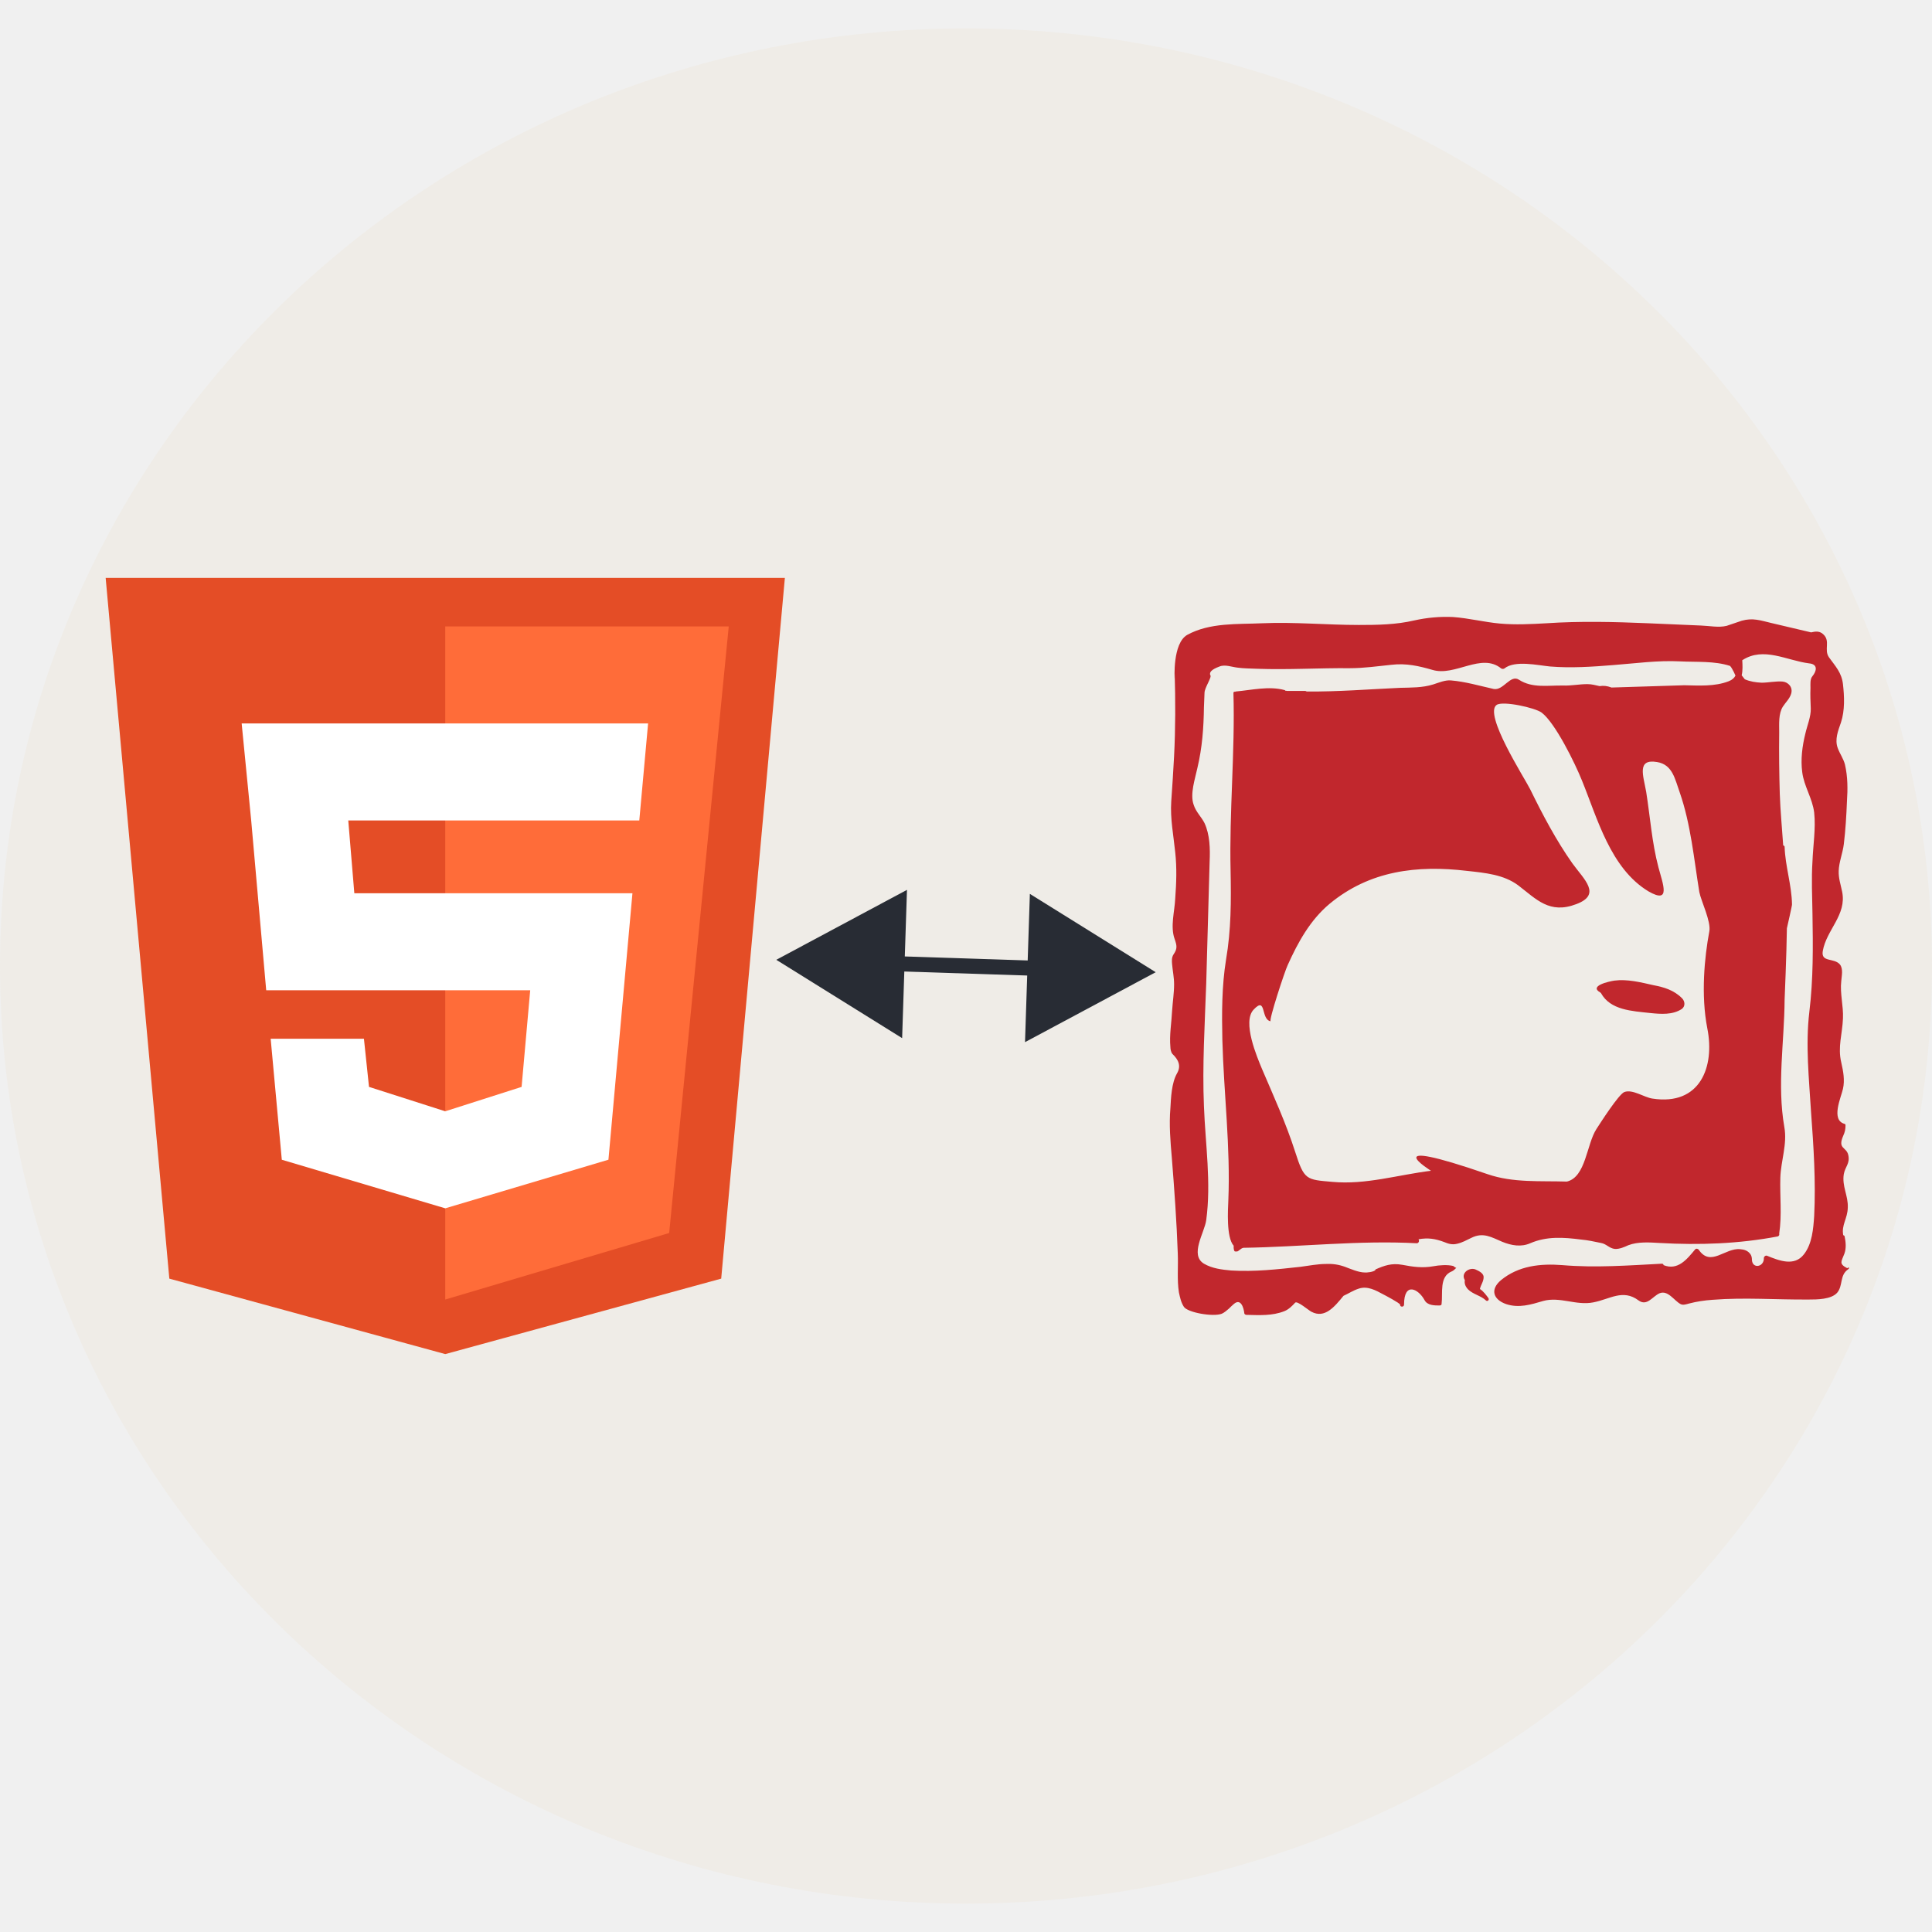
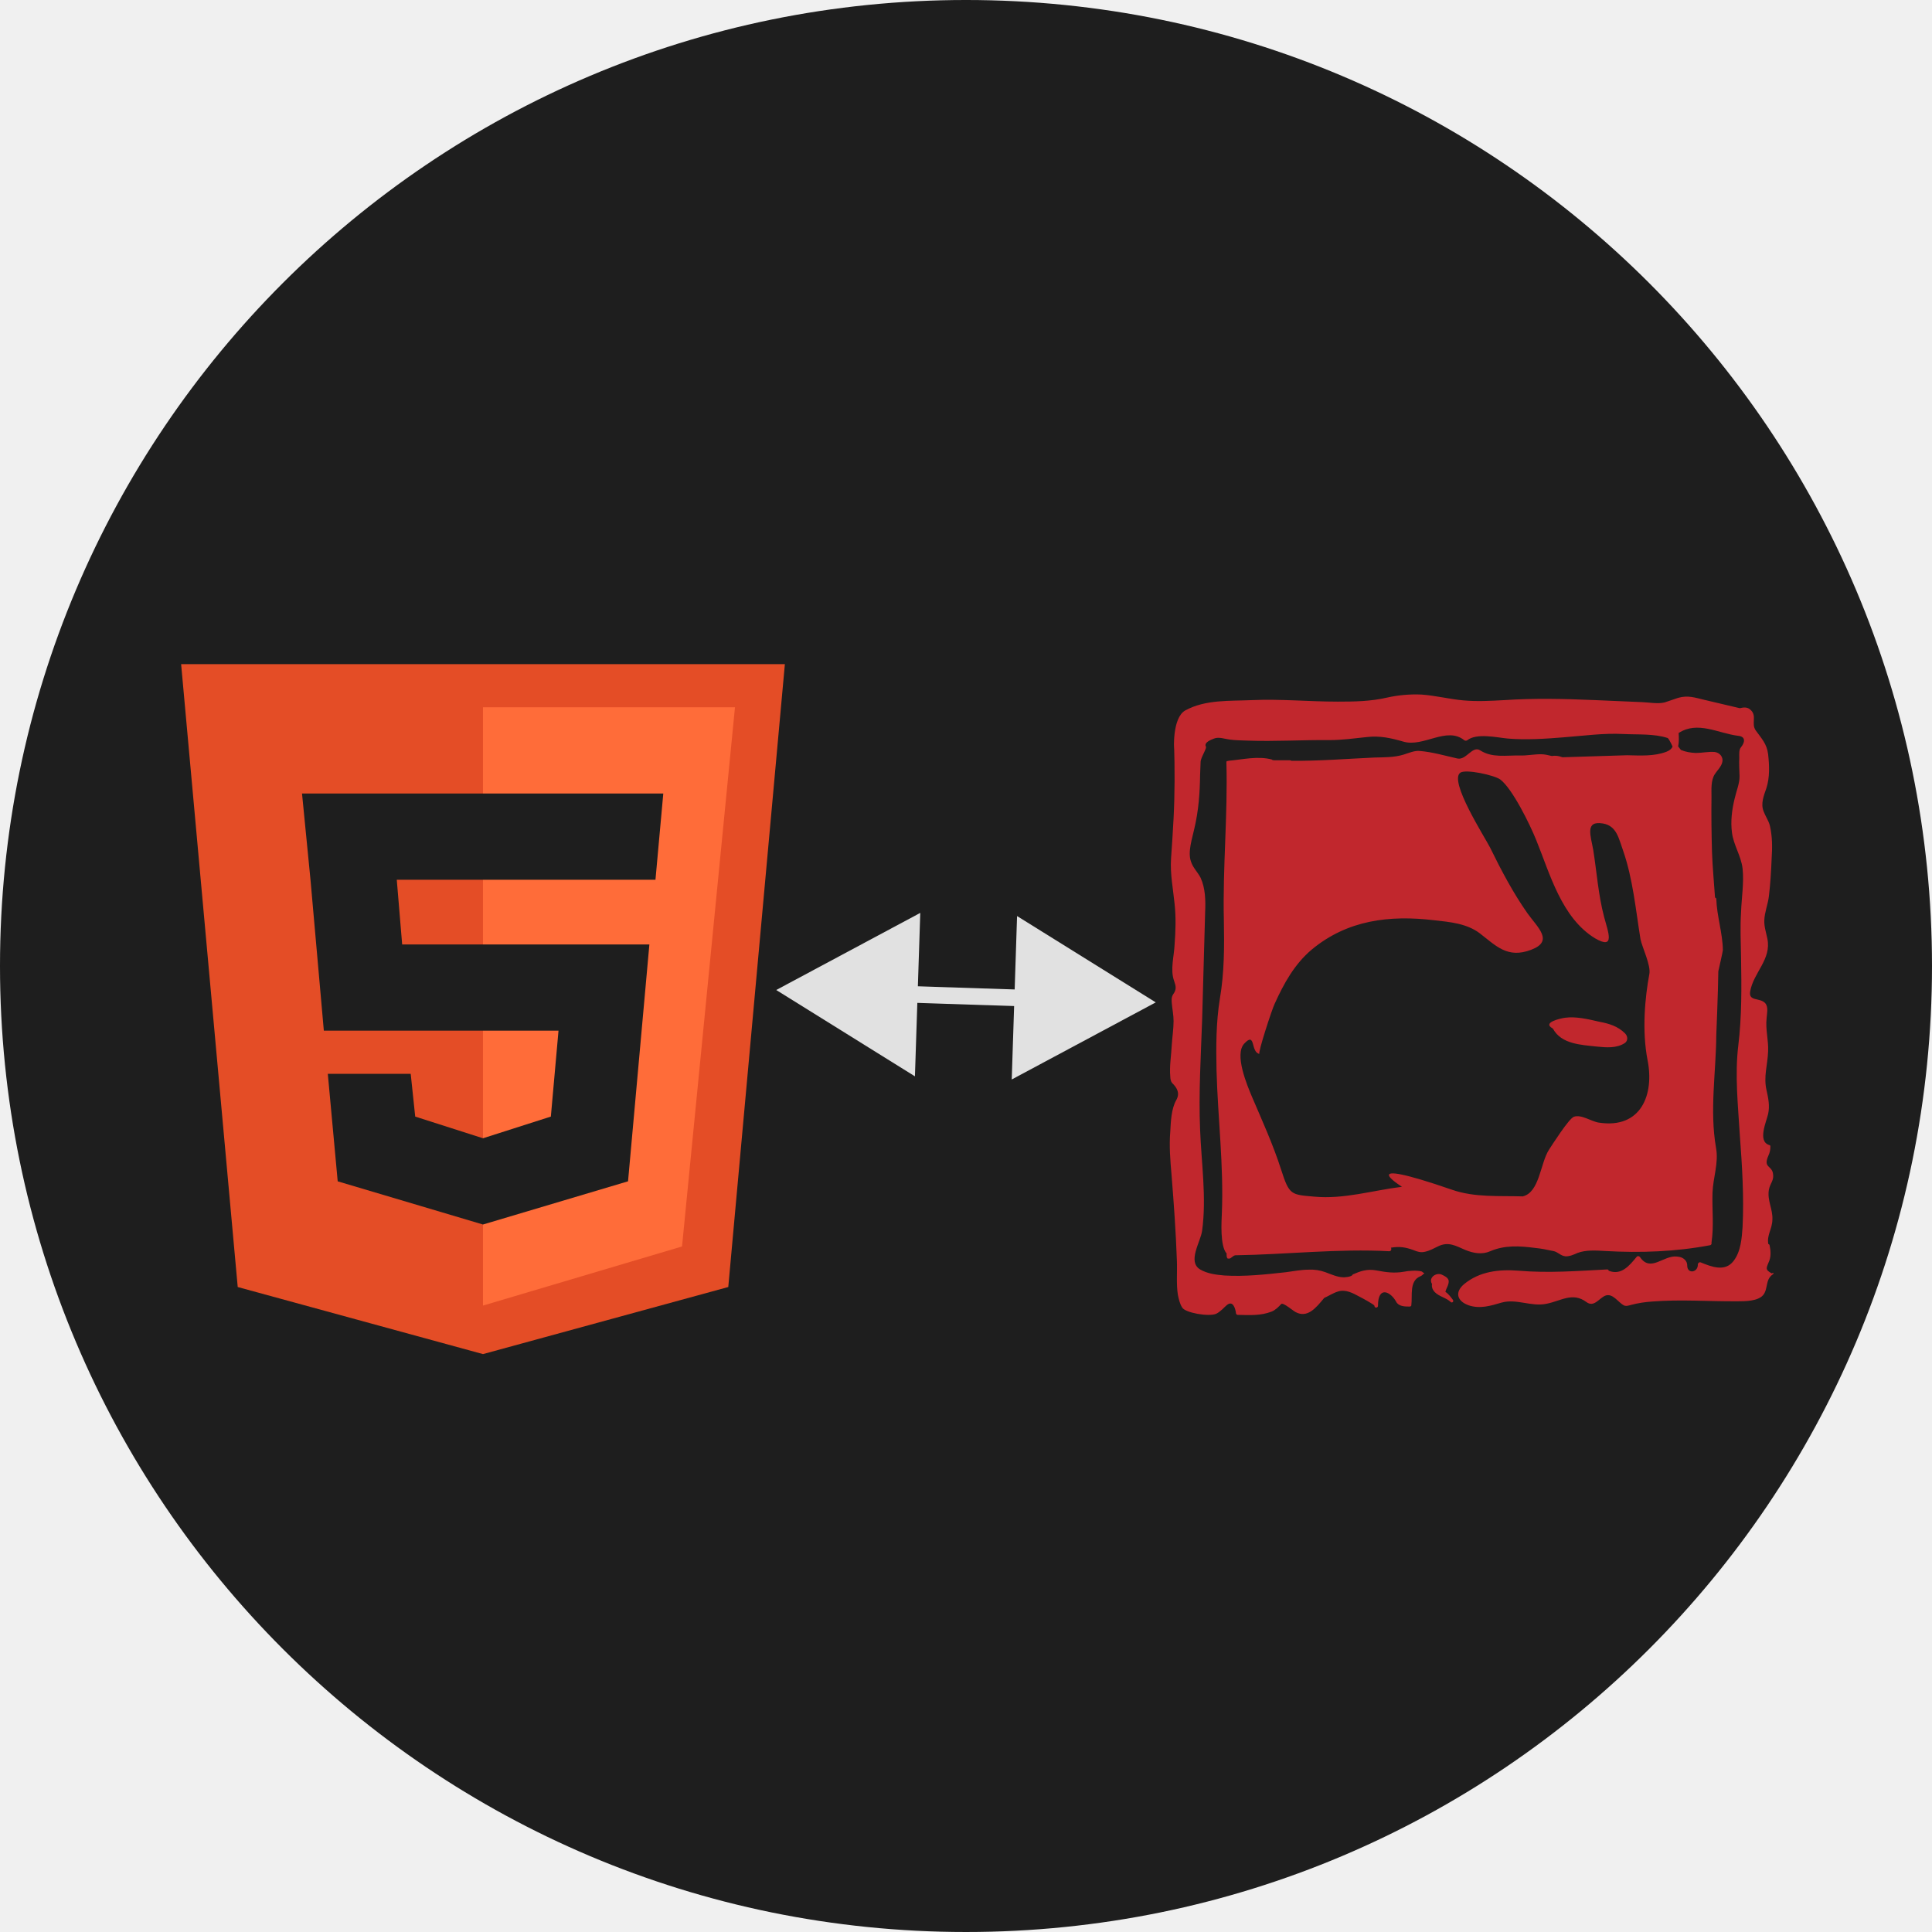
<svg xmlns="http://www.w3.org/2000/svg" width="128" height="128" viewBox="0 0 128 128" id="svg4136" version="1.1">
  <defs id="defs4138">
    <marker orient="auto" refY="0.0" refX="0.0" id="TriangleInL" style="overflow:visible">
-       <path id="path4841" d="M 5.77,0.0 L -2.88,5.0 L -2.88,-5.0 L 5.77,0.0 z " style="fill-rule:evenodd;stroke:#282c34;stroke-width:1pt;stroke-opacity:1;fill:#282c34;fill-opacity:1" transform="scale(-0.8)" />
+       <path id="path4841" d="M 5.77,0.0 L -2.88,5.0 L -2.88,-5.0 L 5.77,0.0 z " style="fill-rule:evenodd;stroke:#e1e1e1;stroke-width:1pt;stroke-opacity:1;fill:#e1e1e1;fill-opacity:1" transform="scale(-0.8)" />
    </marker>
    <marker orient="auto" refY="0.0" refX="0.0" id="marker6132" style="overflow:visible">
      <path id="path6134" style="fill-rule:evenodd;stroke-width:0.625;stroke-linejoin:round;stroke:#000000;stroke-opacity:1;fill:#000000;fill-opacity:1" d="M 8.719,4.034 L -2.207,0.016 L 8.719,-4.002 C 6.973,-1.63 6.983,1.616 8.719,4.034 z " transform="scale(1.1) translate(1,0)" />
    </marker>
    <marker orient="auto" refY="0.0" refX="0.0" id="TriangleOutL" style="overflow:visible">
-       <path id="path4850" d="M 5.77,0.0 L -2.88,5.0 L -2.88,-5.0 L 5.77,0.0 z " style="fill-rule:evenodd;stroke:#282c34;stroke-width:1pt;stroke-opacity:1;fill:#282c34;fill-opacity:1" transform="scale(0.8)" />
+       <path id="path4850" d="M 5.77,0.0 L -2.88,5.0 L -2.88,-5.0 L 5.77,0.0 z " style="fill-rule:evenodd;stroke:#e1e1e1;stroke-width:1pt;stroke-opacity:1;fill:#e1e1e1;fill-opacity:1" transform="scale(0.8)" />
    </marker>
    <marker orient="auto" refY="0.0" refX="0.0" id="Arrow2Lstart" style="overflow:visible">
      <path id="path4726" style="fill-rule:evenodd;stroke-width:0.625;stroke-linejoin:round;stroke:#000000;stroke-opacity:1;fill:#000000;fill-opacity:1" d="M 8.719,4.034 L -2.207,0.016 L 8.719,-4.002 C 6.973,-1.63 6.983,1.616 8.719,4.034 z " transform="scale(1.1) translate(1,0)" />
    </marker>
    <marker orient="auto" refY="0.0" refX="0.0" id="Arrow2Mend" style="overflow:visible;">
      <path id="path4735" style="fill-rule:evenodd;stroke-width:0.625;stroke-linejoin:round;stroke:#000000;stroke-opacity:1;fill:#000000;fill-opacity:1" d="M 8.719,4.034 L -2.207,0.016 L 8.719,-4.002 C 6.973,-1.63 6.983,1.616 8.719,4.034 z " transform="scale(0.6) rotate(180) translate(0,0)" />
    </marker>
    <marker orient="auto" refY="0.0" refX="0.0" id="marker5672" style="overflow:visible;">
      <path id="path5674" d="M 0.0,0.0 L 5.0,-5.0 L -12.5,0.0 L 5.0,5.0 L 0.0,0.0 z " style="fill-rule:evenodd;stroke:#000000;stroke-width:1pt;stroke-opacity:1;fill:#000000;fill-opacity:1" transform="scale(0.4) rotate(180) translate(10,0)" />
    </marker>
    <marker orient="auto" refY="0.0" refX="0.0" id="marker5218" style="overflow:visible;">
      <path id="path5220" d="M 0.0,0.0 L 5.0,-5.0 L -12.5,0.0 L 5.0,5.0 L 0.0,0.0 z " style="fill-rule:evenodd;stroke:#000000;stroke-width:1pt;stroke-opacity:1;fill:#000000;fill-opacity:1" transform="scale(0.4) rotate(180) translate(10,0)" />
    </marker>
    <marker orient="auto" refY="0.0" refX="0.0" id="Arrow2Lend" style="overflow:visible;">
      <path id="path4729" style="fill-rule:evenodd;stroke-width:0.625;stroke-linejoin:round;stroke:#000000;stroke-opacity:1;fill:#000000;fill-opacity:1" d="M 8.719,4.034 L -2.207,0.016 L 8.719,-4.002 C 6.973,-1.63 6.983,1.616 8.719,4.034 z " transform="scale(1.1) rotate(180) translate(1,0)" />
    </marker>
    <marker orient="auto" refY="0.0" refX="0.0" id="Arrow1Mstart" style="overflow:visible">
      <path id="path4714" d="M 0.0,0.0 L 5.0,-5.0 L -12.5,0.0 L 5.0,5.0 L 0.0,0.0 z " style="fill-rule:evenodd;stroke:#000000;stroke-width:1pt;stroke-opacity:1;fill:#000000;fill-opacity:1" transform="scale(0.4) translate(10,0)" />
    </marker>
    <marker orient="auto" refY="0.0" refX="0.0" id="Arrow1Mend" style="overflow:visible;">
      <path id="path4717" d="M 0.0,0.0 L 5.0,-5.0 L -12.5,0.0 L 5.0,5.0 L 0.0,0.0 z " style="fill-rule:evenodd;stroke:#000000;stroke-width:1pt;stroke-opacity:1;fill:#000000;fill-opacity:1" transform="scale(0.4) rotate(180) translate(10,0)" />
    </marker>
    <marker orient="auto" refY="0.0" refX="0.0" id="Arrow1Send" style="overflow:visible;">
      <path id="path4723" d="M 0.0,0.0 L 5.0,-5.0 L -12.5,0.0 L 5.0,5.0 L 0.0,0.0 z " style="fill-rule:evenodd;stroke:#000000;stroke-width:1pt;stroke-opacity:1;fill:#000000;fill-opacity:1" transform="scale(0.2) rotate(180) translate(6,0)" />
    </marker>
    <marker orient="auto" refY="0.0" refX="0.0" id="marker4984" style="overflow:visible;">
      <path id="path4986" d="M 0.0,0.0 L 5.0,-5.0 L -12.5,0.0 L 5.0,5.0 L 0.0,0.0 z " style="fill-rule:evenodd;stroke:#000000;stroke-width:1pt;stroke-opacity:1;fill:#000000;fill-opacity:1" transform="scale(0.8) rotate(180) translate(12.5,0)" />
    </marker>
    <marker orient="auto" refY="0.0" refX="0.0" id="Arrow1Lend" style="overflow:visible;">
      <path id="path4711" d="M 0.0,0.0 L 5.0,-5.0 L -12.5,0.0 L 5.0,5.0 L 0.0,0.0 z " style="fill-rule:evenodd;stroke:#000000;stroke-width:1pt;stroke-opacity:1;fill:#000000;fill-opacity:1" transform="scale(0.8) rotate(180) translate(12.5,0)" />
    </marker>
  </defs>
  <g id="layer1" transform="translate(0,-924.3622)">
-     <ellipse style="fill:#efece7;fill-opacity:1;stroke:#e1e1e1;stroke-width:0;stroke-linejoin:round;stroke-miterlimit:4;stroke-dasharray:none;stroke-dashoffset:0;stroke-opacity:1" id="path6576" cx="64" cy="988.362" rx="64" ry="62.118" />
-     <path style="fill:#c1272d" d="m 111.437,990.497 c 0.207,0.207 0.226,0.546 -0.019,0.716 -0.603,0.396 -1.375,0.339 -2.09,0.264 -1.205,-0.132 -2.637,-0.188 -3.258,-1.318 -0.019,0 -0.019,-0.019 -0.038,-0.038 -0.791,-0.433 0.546,-0.734 0.923,-0.791 0.847,-0.113 1.751,0.113 2.58,0.301 0.697,0.132 1.356,0.32 1.902,0.866 l 0,0 z m 10.998,17.966 c -0.565,0.396 -0.32,1.073 -0.716,1.544 -0.395,0.452 -1.356,0.452 -1.864,0.452 -2.166,0.019 -4.275,-0.151 -6.403,0.019 -0.546,0.038 -1.036,0.113 -1.544,0.245 -0.151,0.038 -0.395,0.132 -0.565,0.038 -0.433,-0.226 -0.829,-0.942 -1.394,-0.716 -0.471,0.207 -0.829,0.885 -1.394,0.471 -1.036,-0.772 -1.902,-0.075 -2.994,0.132 -1.13,0.226 -2.203,-0.396 -3.314,-0.095 -0.829,0.245 -1.62,0.49 -2.467,0.207 -0.847,-0.301 -1.073,-0.96 -0.339,-1.582 1.168,-0.961 2.618,-1.111 4.068,-0.998 2.203,0.188 4.388,0.019 6.591,-0.094 0.075,0 0.113,0.038 0.113,0.094 0.942,0.377 1.544,-0.377 2.09,-1.036 0.075,-0.094 0.207,-0.038 0.245,0.019 0.791,1.168 1.751,-0.151 2.75,-0.038 0.264,0.019 0.508,0.095 0.678,0.339 0.075,0.113 0.094,0.245 0.094,0.377 0.038,0.603 0.81,0.471 0.791,-0.132 0,-0.095 0.113,-0.188 0.207,-0.151 0.791,0.32 1.808,0.735 2.448,-0.095 0.546,-0.697 0.621,-1.695 0.678,-2.542 0.113,-2.279 -0.038,-4.614 -0.207,-6.874 -0.132,-2.203 -0.377,-4.444 -0.113,-6.648 0.264,-2.185 0.245,-4.313 0.207,-6.516 -0.019,-1.149 -0.075,-2.298 0,-3.446 0.038,-1.055 0.226,-2.185 0.113,-3.239 -0.113,-0.942 -0.678,-1.751 -0.791,-2.674 -0.113,-0.847 0,-1.733 0.207,-2.561 0.113,-0.508 0.377,-1.13 0.358,-1.657 -0.019,-0.452 -0.038,-0.923 -0.019,-1.375 0,-0.226 -0.038,-0.584 0.132,-0.772 0.264,-0.32 0.395,-0.791 -0.226,-0.847 -1.488,-0.188 -3.013,-1.13 -4.426,-0.207 0.019,0.32 0.038,0.678 -0.038,0.998 l 0.207,0.264 c 0.358,0.151 0.716,0.207 1.111,0.226 0.452,0 0.942,-0.113 1.394,-0.076 0.377,0.038 0.697,0.377 0.565,0.81 -0.094,0.32 -0.377,0.584 -0.546,0.848 -0.301,0.471 -0.245,1.149 -0.245,1.695 -0.019,1.375 0,2.749 0.038,4.087 0.038,1.13 0.151,2.279 0.226,3.409 0.019,0.019 0.094,0.038 0.094,0.094 0.038,1.281 0.471,2.542 0.49,3.823 0.019,0.019 -0.339,1.582 -0.339,1.582 -0.019,1.657 -0.151,4.727 -0.151,4.727 -0.019,2.825 -0.508,5.631 -0.019,8.437 0.207,1.13 -0.226,2.222 -0.264,3.352 -0.038,1.243 0.113,2.467 -0.075,3.71 0.019,0.075 0,0.151 -0.094,0.188 -2.58,0.49 -5.198,0.584 -7.834,0.433 -0.659,-0.038 -1.431,-0.095 -2.072,0.151 -0.245,0.113 -0.584,0.264 -0.885,0.245 -0.377,-0.038 -0.565,-0.339 -0.923,-0.396 -0.452,-0.095 -0.885,-0.188 -1.318,-0.226 -1.168,-0.151 -2.279,-0.226 -3.371,0.245 -0.603,0.264 -1.243,0.151 -1.846,-0.094 -0.716,-0.301 -1.262,-0.659 -2.053,-0.264 -0.32,0.151 -0.603,0.32 -0.96,0.395 -0.301,0.075 -0.565,0 -0.829,-0.113 -0.603,-0.226 -1.073,-0.301 -1.714,-0.188 0.075,0.094 0.019,0.264 -0.113,0.264 -3.823,-0.207 -7.665,0.245 -11.488,0.301 -0.188,0.038 -0.32,0.245 -0.433,0.245 l -0.113,0 c -0.094,0 -0.113,-0.32 -0.094,-0.377 -0.508,-0.565 -0.377,-2.429 -0.358,-2.975 0.151,-3.559 -0.301,-7.138 -0.395,-10.678 -0.038,-1.77 -0.038,-3.559 0.245,-5.311 0.339,-1.977 0.339,-3.898 0.301,-5.876 -0.094,-3.936 0.301,-7.853 0.188,-11.789 0,-0.076 0.075,-0.094 0.113,-0.076 l 0.038,-0.019 c 1.055,-0.094 2.203,-0.377 3.239,-0.094 0.019,0 0.038,0.019 0.038,0.038 l 0.151,0.019 1.168,0 c 0.038,0 0.094,0.019 0.094,0.038 2.072,0.019 4.143,-0.151 6.215,-0.245 0.716,-0.019 1.469,0 2.185,-0.226 0.358,-0.113 0.791,-0.301 1.168,-0.264 0.942,0.076 1.902,0.358 2.825,0.565 0.659,0.132 1.111,-0.998 1.695,-0.603 0.885,0.565 1.902,0.358 2.919,0.377 0.546,0.019 1.055,-0.094 1.601,-0.094 0.301,0 0.546,0.076 0.81,0.132 0.264,-0.038 0.49,-0.019 0.791,0.094 l 4.821,-0.151 c 0.96,0.019 2.015,0.094 2.938,-0.264 0.245,-0.094 0.377,-0.226 0.452,-0.377 -0.038,-0.076 -0.075,-0.151 -0.113,-0.245 -0.075,-0.132 -0.151,-0.301 -0.245,-0.395 -1.036,-0.339 -2.222,-0.245 -3.314,-0.301 -1.488,-0.076 -2.938,0.132 -4.426,0.245 -1.375,0.113 -2.806,0.207 -4.181,0.094 -0.81,-0.076 -2.335,-0.433 -3.032,0.132 -0.075,0.038 -0.132,0.038 -0.207,0 -1.318,-1.073 -3.051,0.546 -4.557,0.094 -0.904,-0.264 -1.751,-0.452 -2.712,-0.339 -0.923,0.094 -1.827,0.226 -2.768,0.226 -2.053,-0.019 -4.087,0.113 -6.139,0.038 -0.452,-0.019 -0.885,-0.019 -1.299,-0.076 -0.358,-0.038 -0.829,-0.226 -1.186,-0.076 -0.565,0.207 -0.678,0.395 -0.621,0.565 0.151,0.113 -0.377,0.829 -0.377,1.186 l -0.038,0.942 c -0.019,1.394 -0.113,2.674 -0.433,4.03 -0.151,0.716 -0.508,1.733 -0.245,2.448 0.151,0.471 0.508,0.791 0.716,1.205 0.358,0.772 0.377,1.714 0.339,2.542 l -0.226,8.098 c -0.094,2.693 -0.264,5.405 -0.151,8.117 0.094,2.505 0.49,5.066 0.151,7.552 -0.113,0.829 -1.111,2.298 -0.151,2.881 0.546,0.32 1.186,0.396 1.808,0.452 1.525,0.094 3.051,-0.075 4.595,-0.245 0.565,-0.075 1.13,-0.188 1.695,-0.188 0.433,-0.019 0.829,0.038 1.243,0.188 0.358,0.132 0.904,0.377 1.318,0.377 0.019,0.019 0.678,-0.019 0.716,-0.207 0.565,-0.245 1.055,-0.433 1.77,-0.301 0.697,0.132 1.318,0.226 2.053,0.095 0.377,-0.075 0.942,-0.113 1.318,-0.019 l 0.151,0.113 c 0.151,-0.075 -0.094,0.188 -0.245,0.245 -0.847,0.339 -0.584,1.431 -0.678,2.166 0,0.075 -0.094,0.094 -0.132,0.094 -0.339,0 -0.81,0 -0.998,-0.358 -0.395,-0.735 -1.356,-1.243 -1.356,0.301 0,0.095 -0.075,0.132 -0.132,0.132 -0.075,0 -0.132,-0.038 -0.132,-0.132 0,-0.094 -0.998,-0.622 -1.111,-0.678 -0.49,-0.264 -1.055,-0.584 -1.638,-0.377 -0.358,0.113 -0.659,0.32 -0.998,0.471 -0.603,0.735 -1.243,1.525 -2.128,1.055 -0.188,-0.095 -0.923,-0.734 -1.073,-0.603 -0.207,0.226 -0.433,0.452 -0.716,0.565 -0.81,0.32 -1.657,0.264 -2.524,0.245 -0.038,0 -0.132,-0.038 -0.132,-0.113 -0.038,-0.339 -0.226,-1.017 -0.697,-0.603 -0.113,0.095 -0.207,0.188 -0.32,0.301 -0.132,0.113 -0.301,0.264 -0.471,0.339 -0.565,0.226 -2.298,-0.075 -2.524,-0.471 -0.188,-0.301 -0.245,-0.603 -0.32,-0.942 -0.132,-0.829 -0.038,-1.732 -0.075,-2.58 -0.075,-2.128 -0.226,-4.218 -0.395,-6.346 -0.094,-1.073 -0.188,-2.185 -0.094,-3.277 0.038,-0.697 0.075,-1.657 0.433,-2.298 0.301,-0.508 0.094,-0.923 -0.301,-1.299 -0.094,-0.113 -0.132,-0.32 -0.132,-0.452 -0.075,-0.791 0.075,-1.62 0.113,-2.411 0.038,-0.584 0.132,-1.168 0.132,-1.751 0,-0.452 -0.094,-0.885 -0.132,-1.318 -0.019,-0.226 -0.038,-0.452 0.094,-0.659 0.264,-0.377 0.226,-0.584 0.075,-1.017 -0.301,-0.829 0,-1.827 0.038,-2.693 0.075,-1.017 0.113,-2.015 0,-3.051 -0.113,-1.13 -0.339,-2.222 -0.264,-3.371 0.075,-1.036 0.132,-1.977 0.188,-2.994 0.094,-1.846 0.094,-3.71 0.038,-5.556 l 0,0.433 c 0,0 -0.151,-2.354 0.829,-2.919 1.507,-0.829 3.333,-0.697 4.972,-0.772 2.128,-0.094 4.275,0.113 6.403,0.113 1.243,0 2.467,-0.019 3.672,-0.301 0.847,-0.188 1.695,-0.264 2.561,-0.226 1.055,0.076 2.072,0.339 3.107,0.433 1.036,0.094 2.053,0.038 3.089,-0.019 2.241,-0.151 4.501,-0.094 6.742,0 l 3.503,0.151 c 0.546,0.019 1.168,0.151 1.695,0.019 l 0.998,-0.338 c 0.734,-0.207 1.243,-0.019 1.959,0.151 l 2.637,0.621 c 0.301,-0.076 0.584,-0.094 0.81,0.132 0.49,0.452 0.019,1.017 0.377,1.525 0.433,0.603 0.829,0.998 0.923,1.77 0.094,0.829 0.132,1.733 -0.132,2.542 -0.188,0.546 -0.433,1.13 -0.207,1.714 0.132,0.358 0.377,0.697 0.471,1.073 0.188,0.81 0.188,1.62 0.132,2.448 -0.038,0.942 -0.094,1.902 -0.207,2.825 -0.075,0.603 -0.32,1.186 -0.339,1.77 -0.019,0.49 0.132,0.904 0.226,1.375 0.32,1.544 -1.036,2.524 -1.281,3.936 -0.132,0.772 0.734,0.433 1.13,0.885 0.245,0.301 0.113,0.791 0.094,1.111 -0.094,0.829 0.151,1.638 0.113,2.467 -0.038,1.036 -0.358,1.883 -0.113,2.919 0.132,0.584 0.245,1.168 0.113,1.751 -0.132,0.584 -0.81,2.053 0.094,2.316 0.038,0 0.075,0.038 0.075,0.094 0,0.264 -0.038,0.452 -0.151,0.697 -0.395,0.904 0.226,0.716 0.339,1.299 0.113,0.546 -0.207,0.735 -0.301,1.243 -0.132,0.81 0.301,1.431 0.264,2.222 -0.019,0.734 -0.433,1.149 -0.301,1.827 0.038,0 0.094,0.038 0.094,0.094 0.075,0.358 0.113,0.772 -0.019,1.13 -0.188,0.508 -0.395,0.659 0.188,0.96 0.151,-0.113 0.151,0.019 0.057,0.075 l 0,0 z m -9.849,-24.99 c -0.358,-2.203 -0.565,-4.501 -1.299,-6.61 -0.32,-0.885 -0.471,-1.846 -1.507,-2.015 -1.356,-0.226 -0.904,0.904 -0.716,1.977 0.264,1.657 0.377,3.352 0.81,4.991 0.301,1.13 0.847,2.467 -0.659,1.601 -2.524,-1.525 -3.39,-4.859 -4.407,-7.345 -0.452,-1.13 -1.77,-3.823 -2.674,-4.501 -0.433,-0.32 -2.561,-0.791 -2.976,-0.508 -0.885,0.603 1.846,4.84 2.222,5.593 0.829,1.695 1.714,3.371 2.787,4.896 0.772,1.073 1.977,2.072 0.264,2.712 -1.77,0.678 -2.637,-0.32 -3.842,-1.243 -0.96,-0.716 -2.185,-0.829 -3.39,-0.96 -3.314,-0.395 -6.459,-0.019 -9.115,2.185 -1.281,1.073 -2.09,2.542 -2.768,4.049 -0.188,0.377 -1.281,3.71 -1.13,3.729 -0.678,-0.113 -0.264,-1.695 -1.13,-0.772 -0.772,0.81 0.226,3.145 0.565,3.955 0.772,1.808 1.582,3.578 2.185,5.461 0.603,1.883 0.734,1.846 2.467,1.996 2.203,0.207 4.369,-0.471 6.535,-0.735 0,0 -3.842,-2.392 3.748,0.226 1.695,0.584 3.484,0.433 5.254,0.49 1.262,-0.301 1.299,-2.467 1.959,-3.484 0.245,-0.377 1.469,-2.298 1.846,-2.448 0.546,-0.207 1.318,0.358 1.864,0.433 3.164,0.49 4.143,-2.109 3.635,-4.652 -0.433,-2.222 -0.188,-4.708 0.132,-6.422 0.132,-0.64 -0.546,-2.015 -0.659,-2.599 l 0,0 z m -14.143,27.043 c -0.339,-0.32 -0.847,-0.396 -1.186,-0.734 -0.188,-0.207 -0.245,-0.396 -0.207,-0.622 0,0 -0.019,0 -0.019,-0.019 -0.245,-0.452 0.32,-0.829 0.716,-0.678 0.207,0.095 0.508,0.226 0.546,0.471 0.019,0.32 -0.188,0.546 -0.245,0.829 0.226,0.132 0.452,0.452 0.565,0.603 0.075,0.132 -0.075,0.245 -0.169,0.151 l 0,0 z" id="path5" />
-     <g transform="matrix(1.607028,0,0,1.607028,3.785944,962.6497)" id="g3">
-       <polygon style="fill:#e44d26" points="2,0 30.002,0 27.377,28.889 16.001,32 4.625,28.889 " id="polygon5" />
-       <polygon style="fill:#ff6c39" points="16,29.75 25.232,27.008 27.688,2 16,2 " id="polygon7" />
-       <polygon style="fill:#ffffff" points="23.718,13 12.252,13 12.002,10 24,10 24.363,6 7.607,6 8,10 8.619,17 19.503,17 19.148,20.984 16,21.99 12.857,20.984 12.648,19 8.803,19 9.262,23.987 16,25.99 22.728,23.986 " id="polygon9" />
-     </g>
-     <path style="fill:none;fill-rule:evenodd;stroke:#282c34;stroke-width:0.998px;stroke-linecap:butt;stroke-linejoin:miter;stroke-opacity:1;marker-start:url(#TriangleInL);marker-end:url(#TriangleOutL)" d="m 57.099,988.137 13.802,0.451" id="path4702" />
+     <circle style="fill:#1e1e1e;fill-opacity:1;stroke:#e1e1e1;stroke-width:0;stroke-linejoin:round;stroke-miterlimit:4;stroke-dasharray:none;stroke-dashoffset:0;stroke-opacity:1" id="path6576" cx="64" cy="988.362" r="64" />
+     <path style="fill:#c1272d" d="m 107.666,992.83 c 0.184,0.184 0.201,0.485 -0.017,0.636 -0.536,0.352 -1.222,0.301 -1.858,0.234 -1.071,-0.117 -2.344,-0.167 -2.896,-1.172 -0.017,0 -0.017,-0.017 -0.033,-0.034 -0.703,-0.385 0.485,-0.653 0.82,-0.703 0.753,-0.1 1.557,0.1 2.293,0.268 0.619,0.117 1.205,0.285 1.691,0.77 l 0,0 z m 9.776,15.97 c -0.502,0.351 -0.285,0.954 -0.636,1.373 -0.352,0.402 -1.205,0.402 -1.657,0.402 -1.925,0.017 -3.8,-0.134 -5.692,0.017 -0.485,0.034 -0.921,0.101 -1.373,0.218 -0.134,0.034 -0.352,0.117 -0.502,0.034 -0.385,-0.201 -0.737,-0.837 -1.239,-0.636 -0.418,0.184 -0.737,0.787 -1.239,0.419 -0.921,-0.686 -1.691,-0.067 -2.662,0.117 -1.004,0.201 -1.959,-0.352 -2.946,-0.085 -0.737,0.218 -1.44,0.435 -2.193,0.184 -0.753,-0.268 -0.954,-0.854 -0.301,-1.406 1.038,-0.854 2.327,-0.988 3.616,-0.887 1.959,0.167 3.9,0.017 5.859,-0.084 0.067,0 0.1,0.034 0.1,0.084 0.837,0.335 1.373,-0.335 1.858,-0.921 0.067,-0.084 0.184,-0.034 0.218,0.017 0.703,1.038 1.557,-0.134 2.444,-0.034 0.234,0.017 0.452,0.084 0.603,0.301 0.067,0.101 0.084,0.218 0.084,0.335 0.034,0.536 0.72,0.418 0.703,-0.117 0,-0.084 0.1,-0.167 0.184,-0.134 0.703,0.285 1.607,0.653 2.176,-0.085 0.485,-0.619 0.552,-1.506 0.603,-2.26 0.1,-2.026 -0.033,-4.101 -0.184,-6.11 -0.117,-1.959 -0.335,-3.951 -0.1,-5.909 0.234,-1.942 0.218,-3.833 0.184,-5.792 -0.017,-1.021 -0.067,-2.042 0,-3.063 0.034,-0.937 0.201,-1.942 0.1,-2.879 -0.1,-0.837 -0.603,-1.557 -0.703,-2.377 -0.1,-0.753 0,-1.54 0.184,-2.277 0.1,-0.452 0.335,-1.004 0.318,-1.473 -0.017,-0.402 -0.034,-0.82 -0.017,-1.222 0,-0.201 -0.033,-0.519 0.117,-0.686 0.234,-0.285 0.352,-0.703 -0.201,-0.753 -1.322,-0.167 -2.678,-1.004 -3.934,-0.184 0.017,0.285 0.033,0.603 -0.033,0.887 l 0.184,0.234 c 0.318,0.134 0.636,0.184 0.988,0.201 0.402,0 0.837,-0.1 1.239,-0.067 0.335,0.034 0.619,0.335 0.502,0.72 -0.084,0.285 -0.335,0.519 -0.485,0.753 -0.268,0.418 -0.218,1.021 -0.218,1.507 -0.017,1.222 0,2.444 0.033,3.633 0.034,1.004 0.134,2.026 0.201,3.03 0.017,0.017 0.084,0.034 0.084,0.084 0.033,1.138 0.419,2.26 0.435,3.398 0.017,0.017 -0.301,1.406 -0.301,1.406 -0.017,1.473 -0.134,4.202 -0.134,4.202 -0.017,2.511 -0.452,5.005 -0.017,7.499 0.184,1.004 -0.201,1.975 -0.234,2.98 -0.034,1.105 0.1,2.193 -0.067,3.298 0.017,0.067 0,0.134 -0.084,0.167 -2.293,0.435 -4.62,0.519 -6.964,0.385 -0.586,-0.034 -1.272,-0.084 -1.841,0.134 -0.218,0.101 -0.519,0.234 -0.787,0.218 -0.335,-0.034 -0.502,-0.301 -0.82,-0.352 -0.402,-0.084 -0.787,-0.167 -1.172,-0.201 -1.038,-0.134 -2.025,-0.201 -2.996,0.218 -0.536,0.234 -1.105,0.134 -1.64,-0.084 -0.636,-0.268 -1.122,-0.586 -1.825,-0.234 -0.285,0.134 -0.536,0.284 -0.854,0.351 -0.268,0.067 -0.502,0 -0.737,-0.1 -0.536,-0.201 -0.954,-0.268 -1.523,-0.168 0.067,0.084 0.017,0.234 -0.1,0.234 -3.398,-0.184 -6.813,0.218 -10.211,0.268 -0.167,0.034 -0.285,0.218 -0.385,0.218 l -0.1,0 c -0.084,0 -0.1,-0.284 -0.084,-0.335 -0.452,-0.502 -0.335,-2.159 -0.318,-2.645 0.134,-3.164 -0.268,-6.345 -0.352,-9.492 -0.033,-1.574 -0.033,-3.164 0.218,-4.721 0.301,-1.758 0.301,-3.465 0.268,-5.223 -0.084,-3.499 0.268,-6.98 0.167,-10.479 0,-0.067 0.067,-0.084 0.1,-0.067 l 0.033,-0.017 c 0.937,-0.084 1.959,-0.335 2.879,-0.084 0.017,0 0.033,0.017 0.033,0.034 l 0.134,0.017 1.038,0 c 0.033,0 0.084,0.017 0.084,0.034 1.841,0.017 3.683,-0.134 5.524,-0.218 0.636,-0.017 1.306,0 1.942,-0.201 0.318,-0.1 0.703,-0.268 1.038,-0.234 0.837,0.067 1.691,0.318 2.511,0.502 0.586,0.117 0.988,-0.887 1.507,-0.536 0.787,0.502 1.691,0.318 2.595,0.335 0.485,0.017 0.937,-0.084 1.423,-0.084 0.268,0 0.485,0.067 0.72,0.117 0.234,-0.034 0.435,-0.017 0.703,0.084 l 4.285,-0.134 c 0.854,0.017 1.791,0.084 2.611,-0.234 0.218,-0.084 0.335,-0.201 0.402,-0.335 -0.033,-0.067 -0.067,-0.134 -0.1,-0.218 -0.067,-0.117 -0.134,-0.268 -0.218,-0.352 -0.921,-0.301 -1.975,-0.218 -2.946,-0.268 -1.322,-0.067 -2.611,0.117 -3.934,0.218 -1.222,0.1 -2.494,0.184 -3.716,0.084 -0.72,-0.067 -2.076,-0.385 -2.695,0.117 -0.067,0.034 -0.117,0.034 -0.184,0 -1.172,-0.954 -2.712,0.486 -4.051,0.084 -0.804,-0.234 -1.557,-0.402 -2.411,-0.301 -0.82,0.084 -1.624,0.201 -2.461,0.201 -1.825,-0.017 -3.633,0.1 -5.457,0.034 -0.402,-0.017 -0.787,-0.017 -1.155,-0.067 -0.318,-0.034 -0.737,-0.201 -1.055,-0.067 -0.502,0.184 -0.603,0.352 -0.552,0.502 0.134,0.1 -0.335,0.737 -0.335,1.055 l -0.033,0.837 c -0.017,1.239 -0.1,2.377 -0.385,3.582 -0.134,0.636 -0.452,1.54 -0.218,2.176 0.134,0.419 0.452,0.703 0.636,1.071 0.318,0.686 0.335,1.523 0.301,2.26 l -0.201,7.198 c -0.084,2.394 -0.234,4.804 -0.134,7.215 0.084,2.226 0.435,4.503 0.134,6.713 -0.1,0.737 -0.988,2.042 -0.134,2.561 0.485,0.285 1.055,0.352 1.607,0.402 1.356,0.083 2.712,-0.067 4.084,-0.218 0.502,-0.067 1.004,-0.167 1.507,-0.167 0.385,-0.017 0.737,0.034 1.105,0.167 0.318,0.117 0.804,0.335 1.172,0.335 0.017,0.017 0.603,-0.017 0.636,-0.184 0.502,-0.218 0.937,-0.385 1.574,-0.268 0.619,0.117 1.172,0.201 1.825,0.084 0.335,-0.067 0.837,-0.101 1.172,-0.017 l 0.134,0.1 c 0.134,-0.067 -0.084,0.167 -0.218,0.218 -0.753,0.301 -0.519,1.272 -0.603,1.925 0,0.067 -0.084,0.083 -0.117,0.083 -0.301,0 -0.72,0 -0.887,-0.318 -0.352,-0.653 -1.205,-1.105 -1.205,0.268 0,0.085 -0.067,0.117 -0.117,0.117 -0.067,0 -0.117,-0.034 -0.117,-0.117 0,-0.083 -0.887,-0.552 -0.988,-0.603 -0.435,-0.234 -0.937,-0.519 -1.456,-0.335 -0.318,0.101 -0.586,0.285 -0.887,0.418 -0.536,0.653 -1.105,1.356 -1.892,0.937 -0.167,-0.084 -0.82,-0.653 -0.954,-0.536 -0.184,0.201 -0.385,0.402 -0.636,0.502 -0.72,0.284 -1.473,0.234 -2.243,0.218 -0.033,0 -0.117,-0.034 -0.117,-0.101 -0.033,-0.301 -0.201,-0.904 -0.619,-0.536 -0.1,0.084 -0.184,0.167 -0.285,0.268 -0.117,0.1 -0.268,0.234 -0.418,0.301 -0.502,0.201 -2.042,-0.067 -2.243,-0.418 -0.167,-0.268 -0.218,-0.536 -0.285,-0.837 -0.117,-0.737 -0.033,-1.54 -0.067,-2.293 -0.067,-1.892 -0.201,-3.75 -0.352,-5.641 -0.084,-0.954 -0.167,-1.942 -0.084,-2.913 0.033,-0.619 0.067,-1.473 0.385,-2.042 0.268,-0.452 0.084,-0.82 -0.268,-1.155 -0.084,-0.1 -0.117,-0.285 -0.117,-0.402 -0.067,-0.703 0.067,-1.44 0.1,-2.143 0.033,-0.519 0.117,-1.038 0.117,-1.557 0,-0.402 -0.084,-0.787 -0.117,-1.172 -0.017,-0.201 -0.033,-0.402 0.084,-0.586 0.234,-0.335 0.201,-0.519 0.067,-0.904 -0.268,-0.737 0,-1.624 0.033,-2.394 0.067,-0.904 0.1,-1.791 0,-2.712 -0.1,-1.004 -0.301,-1.975 -0.234,-2.996 0.067,-0.921 0.117,-1.758 0.167,-2.662 0.084,-1.64 0.084,-3.298 0.033,-4.938 l 0,0.385 c 0,0 -0.134,-2.092 0.737,-2.595 1.339,-0.737 2.963,-0.619 4.419,-0.686 1.892,-0.084 3.8,0.1 5.692,0.1 1.105,0 2.193,-0.017 3.264,-0.268 0.753,-0.167 1.507,-0.234 2.277,-0.201 0.937,0.067 1.841,0.301 2.762,0.385 0.921,0.084 1.825,0.034 2.745,-0.017 1.992,-0.134 4.001,-0.084 5.993,0 l 3.114,0.134 c 0.485,0.017 1.038,0.134 1.507,0.017 l 0.887,-0.301 c 0.653,-0.184 1.105,-0.017 1.741,0.134 l 2.344,0.552 c 0.268,-0.067 0.519,-0.084 0.72,0.117 0.435,0.402 0.017,0.904 0.335,1.356 0.385,0.536 0.737,0.887 0.82,1.574 0.084,0.737 0.117,1.54 -0.117,2.26 -0.167,0.486 -0.385,1.004 -0.184,1.523 0.117,0.318 0.335,0.619 0.418,0.954 0.167,0.72 0.167,1.44 0.117,2.176 -0.033,0.837 -0.084,1.691 -0.184,2.511 -0.067,0.536 -0.285,1.055 -0.301,1.574 -0.017,0.435 0.117,0.804 0.201,1.222 0.285,1.373 -0.921,2.243 -1.138,3.499 -0.117,0.686 0.653,0.385 1.004,0.787 0.218,0.268 0.1,0.703 0.084,0.988 -0.084,0.737 0.134,1.456 0.1,2.193 -0.033,0.921 -0.318,1.674 -0.1,2.595 0.117,0.519 0.218,1.038 0.1,1.557 -0.117,0.519 -0.72,1.825 0.084,2.059 0.033,0 0.067,0.034 0.067,0.084 0,0.234 -0.034,0.402 -0.134,0.619 -0.352,0.804 0.201,0.636 0.301,1.155 0.1,0.485 -0.184,0.653 -0.268,1.105 -0.117,0.72 0.268,1.272 0.234,1.976 -0.017,0.653 -0.385,1.021 -0.268,1.624 0.033,0 0.084,0.034 0.084,0.084 0.067,0.318 0.1,0.686 -0.017,1.004 -0.167,0.452 -0.352,0.586 0.167,0.854 0.134,-0.1 0.134,0.017 0.05,0.067 l 0,0 z m -8.755,-22.214 c -0.318,-1.959 -0.502,-4.001 -1.155,-5.876 -0.285,-0.787 -0.419,-1.64 -1.339,-1.791 -1.205,-0.201 -0.804,0.804 -0.636,1.758 0.234,1.473 0.335,2.98 0.72,4.436 0.268,1.004 0.753,2.193 -0.586,1.423 -2.243,-1.356 -3.013,-4.319 -3.917,-6.529 -0.402,-1.004 -1.574,-3.398 -2.377,-4.001 -0.385,-0.285 -2.277,-0.703 -2.645,-0.452 -0.787,0.536 1.64,4.302 1.975,4.972 0.737,1.507 1.523,2.996 2.477,4.352 0.686,0.954 1.758,1.841 0.234,2.411 -1.574,0.603 -2.344,-0.285 -3.415,-1.105 -0.854,-0.636 -1.942,-0.737 -3.013,-0.854 -2.946,-0.352 -5.742,-0.017 -8.102,1.942 -1.138,0.954 -1.858,2.26 -2.461,3.599 -0.167,0.335 -1.138,3.298 -1.004,3.314 -0.603,-0.1 -0.234,-1.507 -1.004,-0.686 -0.686,0.72 0.201,2.796 0.502,3.515 0.686,1.607 1.406,3.181 1.942,4.855 0.536,1.674 0.653,1.641 2.193,1.774 1.959,0.184 3.884,-0.418 5.809,-0.653 0,0 -3.415,-2.126 3.331,0.201 1.507,0.519 3.097,0.385 4.67,0.435 1.122,-0.268 1.155,-2.193 1.741,-3.097 0.218,-0.335 1.306,-2.042 1.641,-2.176 0.485,-0.184 1.172,0.318 1.657,0.385 2.812,0.435 3.683,-1.875 3.231,-4.135 -0.385,-1.975 -0.167,-4.185 0.117,-5.708 0.117,-0.569 -0.485,-1.791 -0.586,-2.31 l 0,0 z m -12.572,24.038 c -0.301,-0.285 -0.753,-0.352 -1.055,-0.653 -0.167,-0.184 -0.218,-0.352 -0.184,-0.552 0,0 -0.017,0 -0.017,-0.017 -0.218,-0.402 0.285,-0.737 0.636,-0.603 0.184,0.084 0.452,0.201 0.485,0.418 0.017,0.284 -0.167,0.485 -0.218,0.736 0.201,0.117 0.402,0.402 0.502,0.536 0.067,0.117 -0.067,0.218 -0.151,0.134 l 0,0 z" id="path5" />
+     <polygon id="polygon5" points="30.002,0 27.377,28.889 16.001,32 4.625,28.889 2,0 " style="fill:#e44d26" transform="matrix(1.428469,0,0,1.428469,9.143061,968.3636)" />
+     <polygon id="polygon7" points="27.688,2 16,2 16,29.75 25.232,27.008 " style="fill:#ff6c39" transform="matrix(1.428469,0,0,1.428469,9.143061,968.3636)" />
+     <polygon id="polygon9" points="8,10 8.619,17 19.503,17 19.148,20.984 16,21.99 12.857,20.984 12.648,19 8.803,19 9.262,23.987 16,25.99 22.728,23.986 23.718,13 12.252,13 12.002,10 24,10 24.363,6 7.607,6 " style="fill:#1e1e1e;fill-opacity:1" transform="matrix(1.428469,0,0,1.428469,9.143061,968.3636)" />
+     <path style="fill:none;fill-rule:evenodd;stroke:#e1e1e1;stroke-width:1.1;stroke-linecap:butt;stroke-linejoin:miter;stroke-miterlimit:4;stroke-dasharray:none;stroke-opacity:1;marker-start:url(#TriangleInL);marker-end:url(#TriangleOutL)" d="m 57.674,990.156 12.652,0.413" id="path4702" />
  </g>
</svg>
